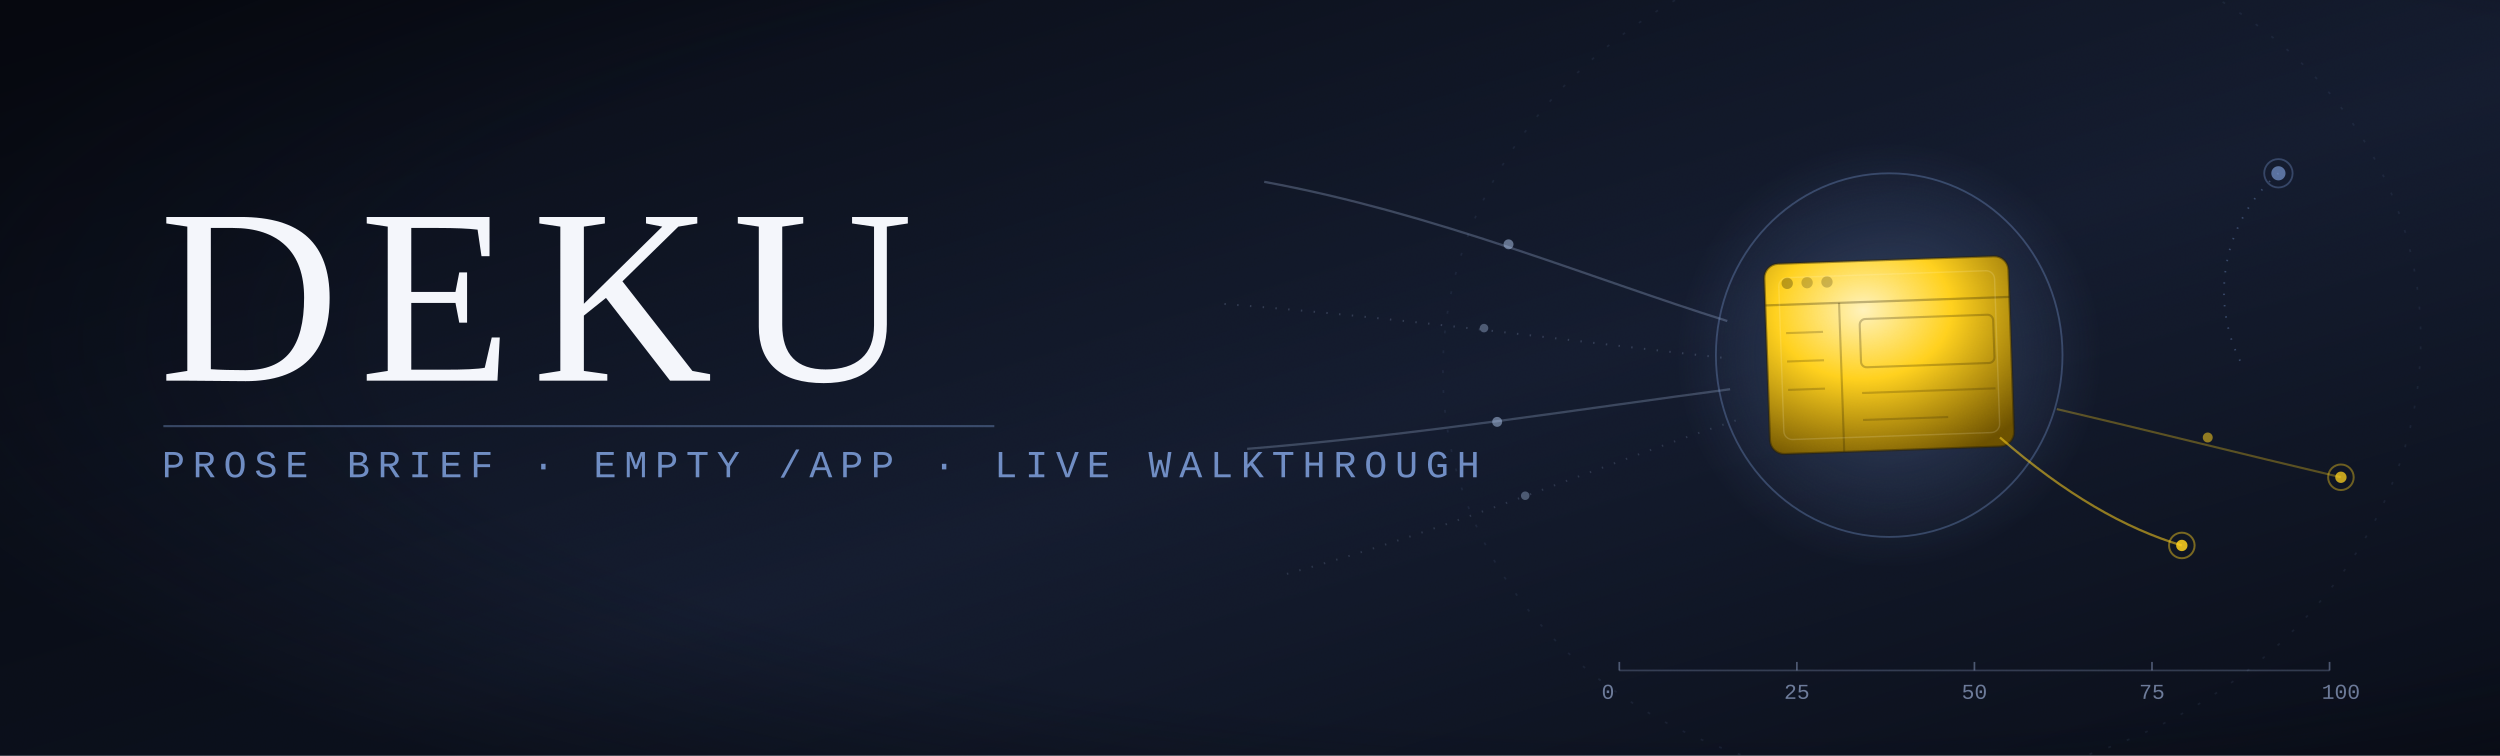
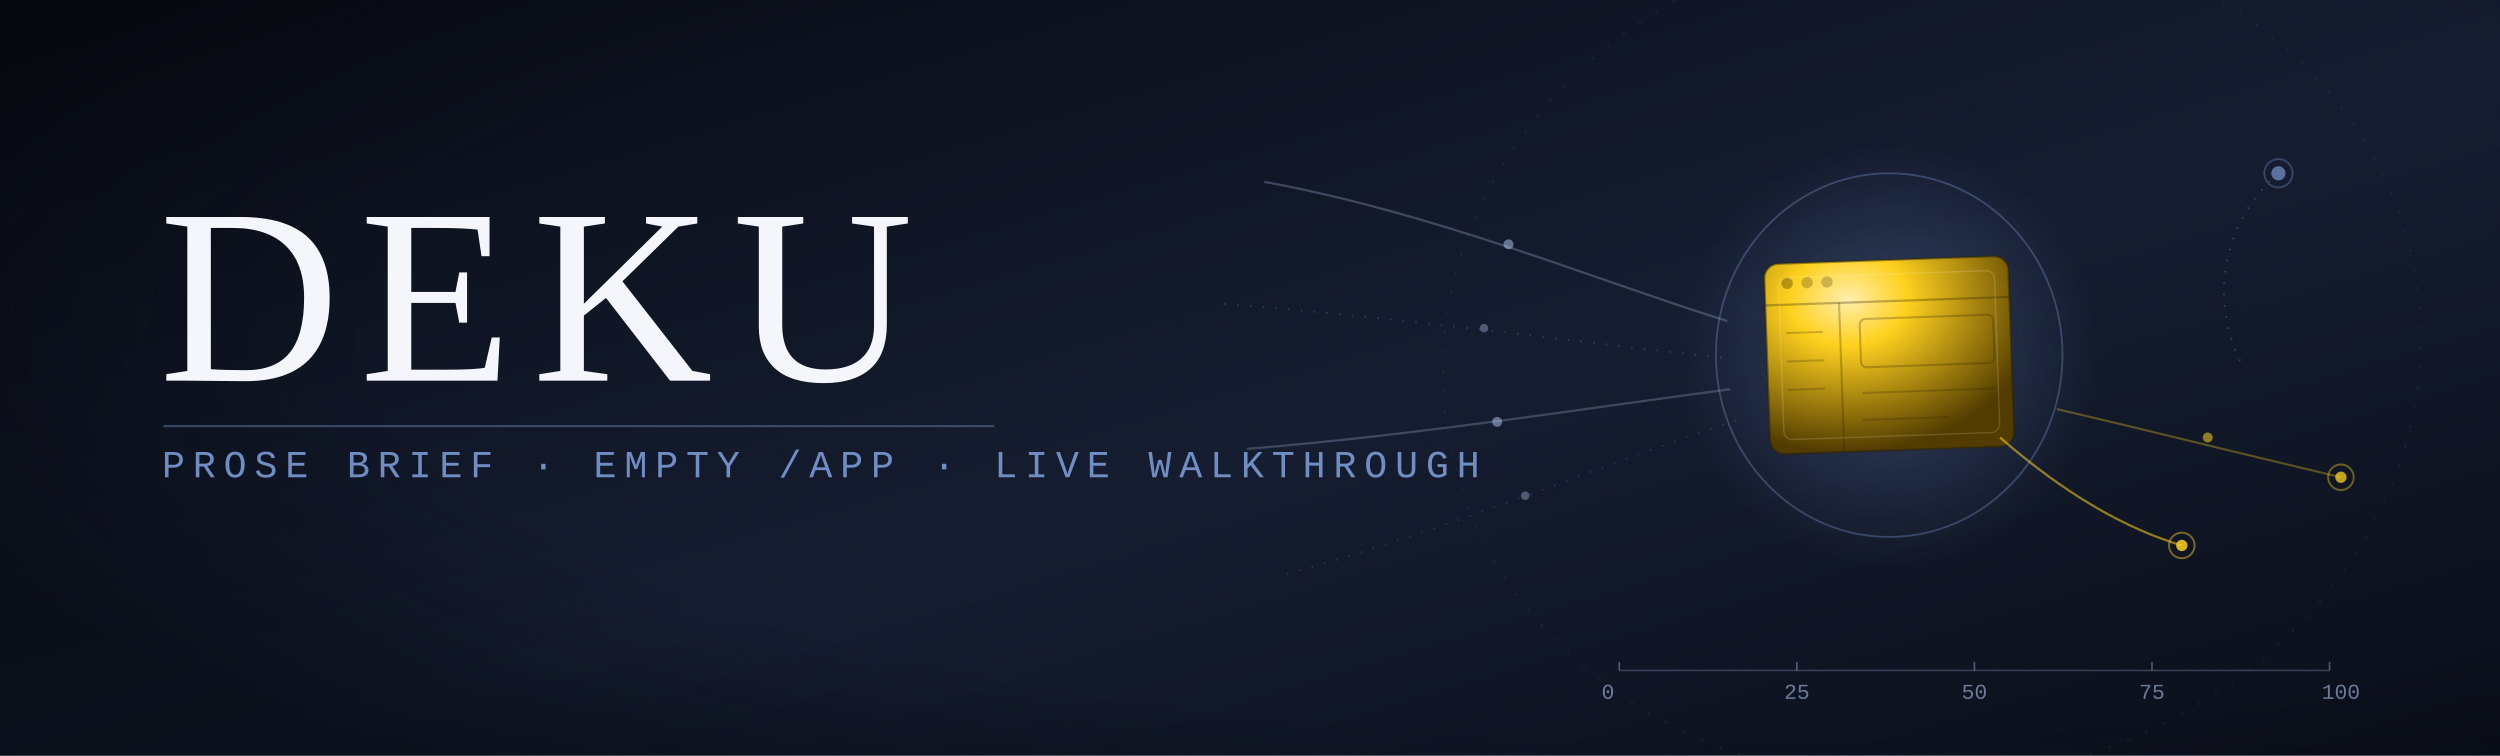
<svg xmlns="http://www.w3.org/2000/svg" width="1760" height="532" viewBox="0 0 1760 532" role="img" aria-label="DEKU: greenfield application builds, recorded trajectories, graded in the browser">
  <defs>
    <linearGradient id="bg" x1="0%" y1="0%" x2="100%" y2="100%">
      <stop offset="0%" stop-color="#080b14" />
      <stop offset="55%" stop-color="#151d31" />
      <stop offset="100%" stop-color="#0a0e19" />
    </linearGradient>
    <radialGradient id="vignette" cx="68%" cy="45%" r="75%">
      <stop offset="0%" stop-color="#1b2440" stop-opacity="0" />
      <stop offset="70%" stop-color="#05070d" stop-opacity="0" />
      <stop offset="100%" stop-color="#04060b" stop-opacity="0.55" />
    </radialGradient>
-     <radialGradient id="shell" cx="40%" cy="26%" r="86%">
-       <stop offset="0%" stop-color="#fff2bd" />
-       <stop offset="42%" stop-color="#ffd21f" />
-       <stop offset="100%" stop-color="#6f5300" />
+     <radialGradient id="shell" cx="34%" cy="20%" r="80%">
+       <stop offset="0%" stop-color="#ffeeb0" />
+       <stop offset="30%" stop-color="#ffd21f" />
+       <stop offset="100%" stop-color="#543d00" />
    </radialGradient>
    <radialGradient id="shellGlow" cx="50%" cy="50%" r="50%">
      <stop offset="0%" stop-color="#7a99d1" stop-opacity="0.34" />
      <stop offset="100%" stop-color="#7a99d1" stop-opacity="0" />
    </radialGradient>
    <filter id="grain" x="0%" y="0%" width="100%" height="100%">
      <feTurbulence type="fractalNoise" baseFrequency="0.85" numOctaves="2" stitchTiles="stitch" />
      <feColorMatrix values="0 0 0 0 0  0 0 0 0 0  0 0 0 0 0  0 0 0 0.65 0" />
    </filter>
    <clipPath id="frame">
      <rect x="0" y="0" width="1760" height="532" />
    </clipPath>
  </defs>
  <g clip-path="url(#frame)">
    <rect x="0" y="0" width="1760" height="532" fill="url(#bg)" />
    <rect x="0" y="0" width="1760" height="532" fill="url(#vignette)" />
    <ellipse cx="1360" cy="250" rx="345" ry="300" fill="none" stroke="#7a99d1" stroke-opacity="0.10" stroke-dasharray="2 12" stroke-width="1.2" transform="rotate(-8 1360 250)" />
    <g fill="none">
      <path d="M 1604 122 A 110 110 0 0 0 1578 256" stroke="#7a99d1" stroke-opacity="0.38" stroke-dasharray="1 7" stroke-width="1.3" />
      <circle cx="1604" cy="122" r="5" fill="#7a99d1" fill-opacity="0.7" />
      <circle cx="1604" cy="122" r="10" fill="none" stroke="#7a99d1" stroke-opacity="0.35" stroke-width="1.3" />
    </g>
    <g fill="none">
      <path d="M 890 128 C 1010 150 1120 196 1216 226" stroke="#a8bde0" stroke-opacity="0.30" stroke-width="1.6" />
      <path d="M 862 214 C 990 224 1104 240 1214 252" stroke="#a8bde0" stroke-opacity="0.22" stroke-width="1.4" stroke-dasharray="1 8" />
      <path d="M 878 316 C 1000 306 1112 288 1218 274" stroke="#a8bde0" stroke-opacity="0.28" stroke-width="1.6" />
      <path d="M 906 404 C 1024 372 1130 326 1222 296" stroke="#a8bde0" stroke-opacity="0.18" stroke-width="1.4" stroke-dasharray="1 8" />
      <path d="M 1648 336 C 1580 320 1500 300 1448 288" stroke="#ffd21f" stroke-opacity="0.32" stroke-width="1.5" />
      <circle cx="1062" cy="172" r="3.5" fill="#a8bde0" fill-opacity="0.55" />
      <circle cx="1044.75" cy="231" r="3" fill="#a8bde0" fill-opacity="0.4" />
      <circle cx="1054" cy="297" r="3.5" fill="#a8bde0" fill-opacity="0.55" />
      <circle cx="1073.75" cy="349" r="3" fill="#a8bde0" fill-opacity="0.4" />
      <circle cx="1554.25" cy="308" r="3.5" fill="#ffd21f" fill-opacity="0.55" />
      <circle cx="1648" cy="336" r="4" fill="#ffd21f" fill-opacity="0.75" />
      <circle cx="1648" cy="336" r="9" fill="none" stroke="#ffd21f" stroke-opacity="0.4" stroke-width="1.4" />
    </g>
    <g transform="translate(1330,250)">
      <circle cx="0" cy="0" r="150" fill="url(#shellGlow)" />
      <ellipse cx="0" cy="0" rx="122" ry="128" fill="none" stroke="#7a99d1" stroke-opacity="0.35" stroke-width="1.3" />
      <g transform="rotate(-2)">
        <rect x="-86" y="-67" width="172" height="134" rx="10" fill="url(#shell)" stroke="#2e2300" stroke-opacity="0.45" stroke-width="1.6" />
        <line x1="-86" y1="-38" x2="86" y2="-38" stroke="#2e2300" stroke-opacity="0.30" stroke-width="1.6" />
        <circle cx="-70" cy="-53" r="4" fill="#2e2300" fill-opacity="0.32" />
        <circle cx="-56" cy="-53" r="4" fill="#2e2300" fill-opacity="0.24" />
        <circle cx="-42" cy="-53" r="4" fill="#2e2300" fill-opacity="0.24" />
        <line x1="-34" y1="-38" x2="-34" y2="67" stroke="#2e2300" stroke-opacity="0.26" stroke-width="1.5" />
        <line x1="-72" y1="-18" x2="-46" y2="-18" stroke="#2e2300" stroke-opacity="0.22" stroke-width="1.5" />
        <line x1="-72" y1="2" x2="-46" y2="2" stroke="#2e2300" stroke-opacity="0.22" stroke-width="1.5" />
        <line x1="-72" y1="22" x2="-46" y2="22" stroke="#2e2300" stroke-opacity="0.22" stroke-width="1.5" />
        <rect x="-20" y="-26" width="94" height="34" rx="4" fill="none" stroke="#2e2300" stroke-opacity="0.26" stroke-width="1.5" />
        <line x1="-20" y1="26" x2="74" y2="26" stroke="#2e2300" stroke-opacity="0.22" stroke-width="1.5" />
        <line x1="-20" y1="45" x2="40" y2="45" stroke="#2e2300" stroke-opacity="0.22" stroke-width="1.5" />
        <rect x="-76" y="-57" width="152" height="114" rx="6" fill="none" stroke="#fff8e0" stroke-opacity="0.16" stroke-width="1" />
      </g>
      <path d="M 78 58 C 124 98 166 122 206 134" fill="none" stroke="#ffd21f" stroke-opacity="0.55" stroke-width="1.6" />
      <circle cx="206" cy="134" r="4" fill="#ffd21f" fill-opacity="0.85" />
      <circle cx="206" cy="134" r="9" fill="none" stroke="#ffd21f" stroke-opacity="0.45" stroke-width="1.4" />
    </g>
    <g font-family="Georgia, 'Iowan Old Style', 'Times New Roman', ui-serif, serif">
      <text x="112" y="268" font-size="176" letter-spacing="14" fill="#f4f6fb">DEKU</text>
    </g>
    <line x1="115" y1="300" x2="700" y2="300" stroke="#7a99d1" stroke-opacity="0.4" stroke-width="1.5" />
    <text x="114" y="336" font-family="'JetBrains Mono','SF Mono','Berkeley Mono',ui-monospace,'Courier New',monospace" font-size="27" letter-spacing="5.5" fill="#7a99d1" fill-opacity="0.92">PROSE BRIEF · EMPTY /APP · LIVE WALKTHROUGH</text>
    <g transform="translate(1140,472)" font-family="'JetBrains Mono','SF Mono','Berkeley Mono',ui-monospace,'Courier New',monospace" font-size="15" fill="#8fa0c4" fill-opacity="0.75">
      <line x1="0" y1="0" x2="500" y2="0" stroke="#8fa0c4" stroke-opacity="0.3" stroke-width="1.2" />
      <line x1="0" y1="-6" x2="0" y2="0" stroke="#8fa0c4" stroke-opacity="0.5" stroke-width="1.2" />
      <line x1="125" y1="-6" x2="125" y2="0" stroke="#8fa0c4" stroke-opacity="0.5" stroke-width="1.2" />
      <line x1="250" y1="-6" x2="250" y2="0" stroke="#8fa0c4" stroke-opacity="0.5" stroke-width="1.2" />
      <line x1="375" y1="-6" x2="375" y2="0" stroke="#8fa0c4" stroke-opacity="0.5" stroke-width="1.2" />
      <line x1="500" y1="-6" x2="500" y2="0" stroke="#8fa0c4" stroke-opacity="0.5" stroke-width="1.2" />
      <text x="-8" y="20" text-anchor="middle">0</text>
      <text x="125" y="20" text-anchor="middle">25</text>
      <text x="250" y="20" text-anchor="middle">50</text>
      <text x="375" y="20" text-anchor="middle">75</text>
      <text x="508" y="20" text-anchor="middle">100</text>
    </g>
    <rect x="0" y="0" width="1760" height="532" filter="url(#grain)" opacity="0.05" style="mix-blend-mode:overlay" />
  </g>
</svg>
